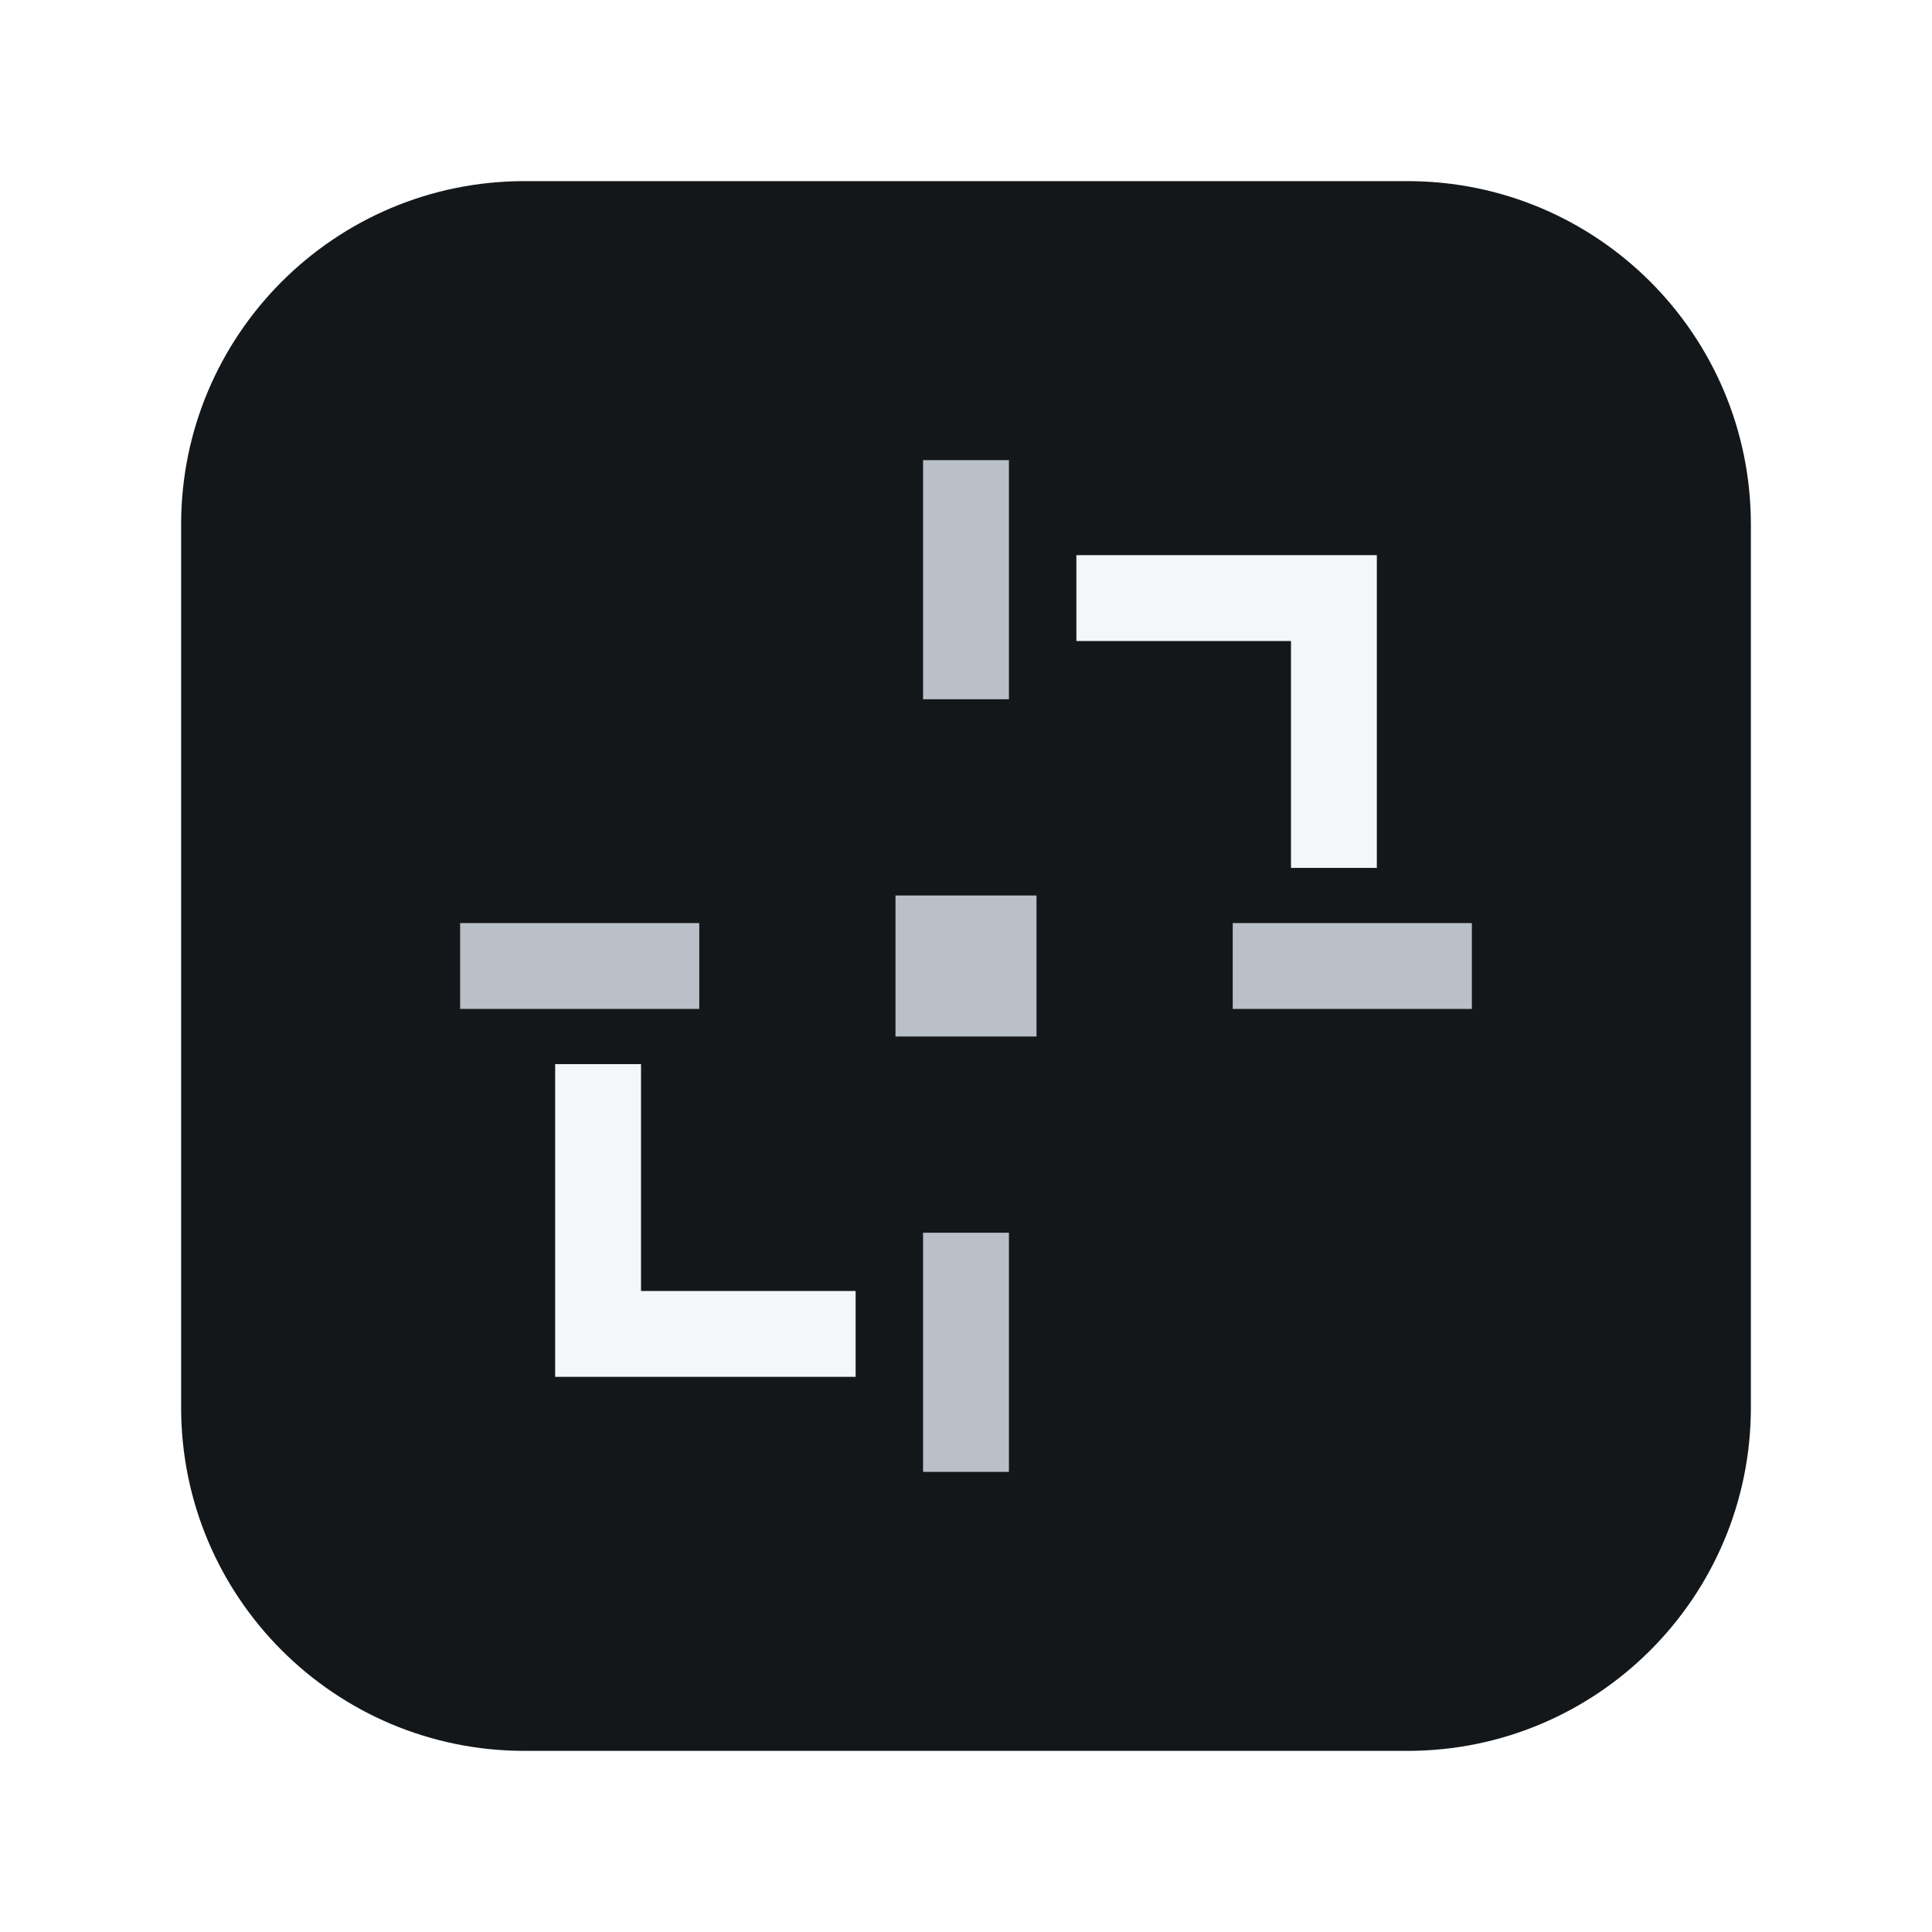
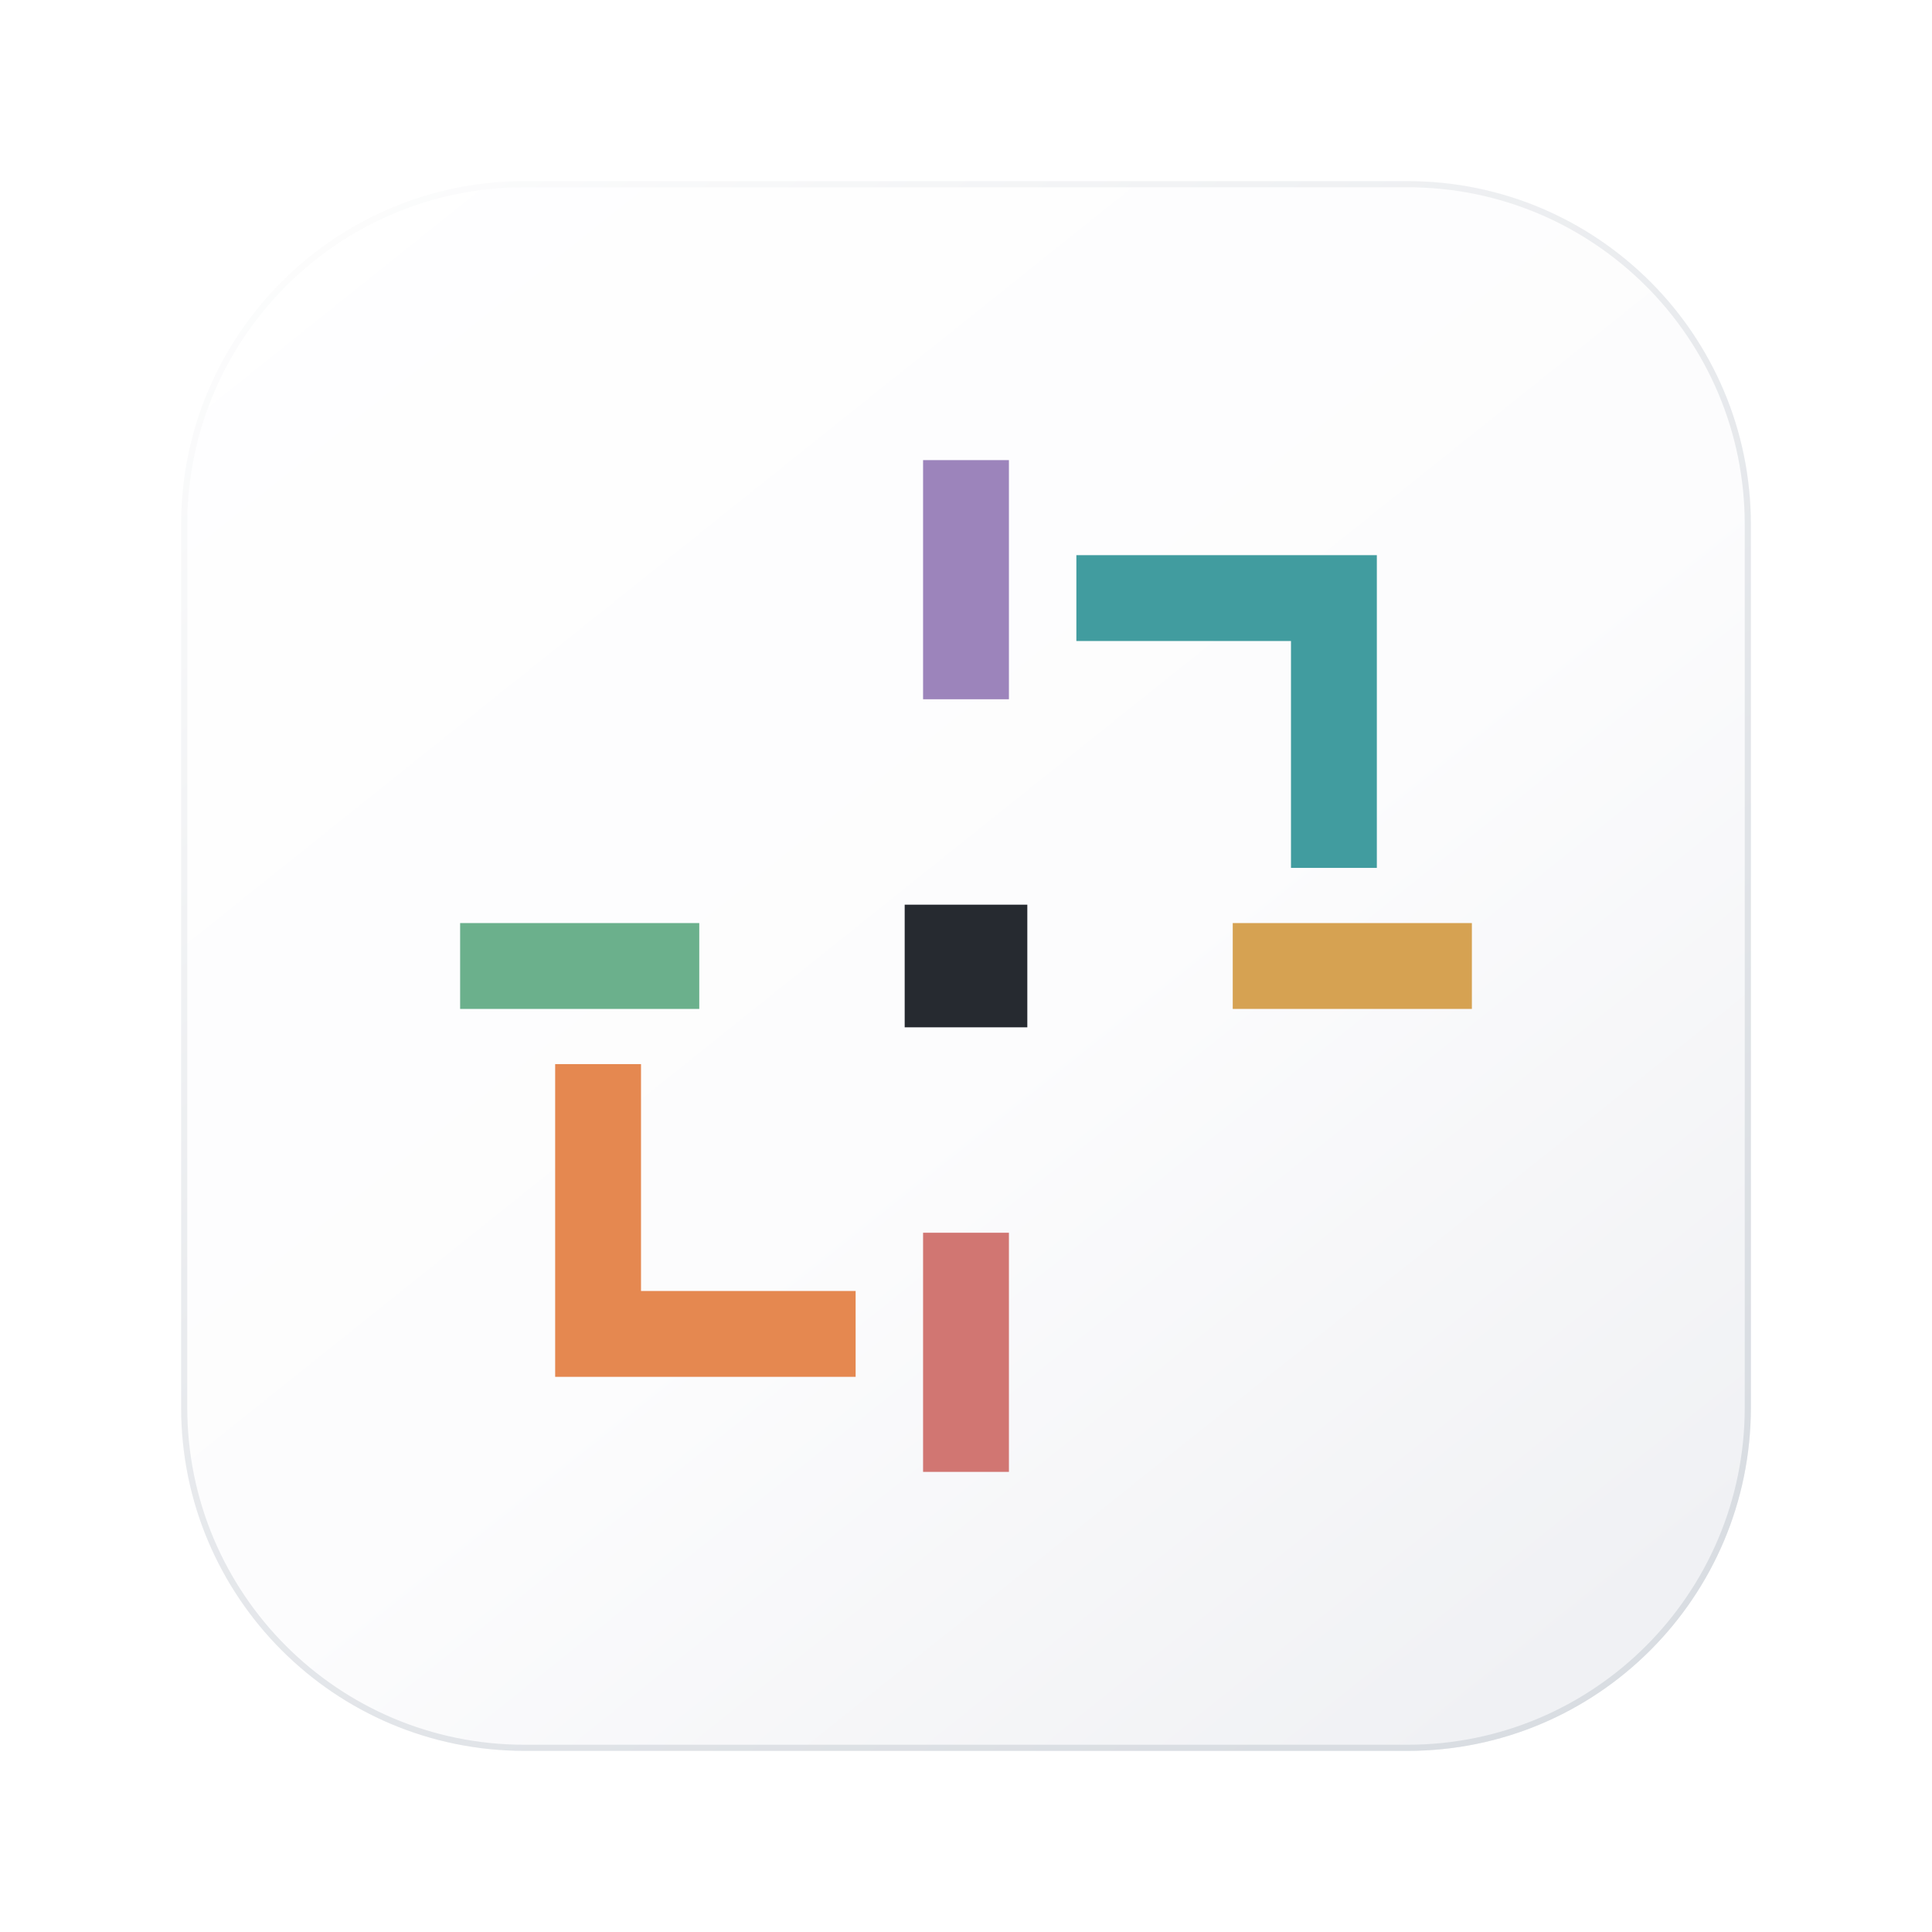
<svg xmlns="http://www.w3.org/2000/svg" viewBox="0 0 512 512" role="img" aria-labelledby="title description">
+   <defs>
+     <linearGradient id="porcelain" x1="0" y1="0" x2=".8" y2="1">
+       <stop stop-color="#FFFFFF" />
+       <stop offset=".6" stop-color="#FCFCFD" />
+       <stop offset="1" stop-color="#F0F1F4" />
+     </linearGradient>
+     <linearGradient id="rim" x1="0" y1="0" x2=".7" y2="1">
+       <stop stop-color="#FFFFFF" />
+       <stop offset=".5" stop-color="#E9EBEE" />
+       <stop offset="1" stop-color="#D9DDE2" />
+     </linearGradient>
+   </defs>
  <g transform="translate(48 48) scale(0.8125)">
-     <rect width="512" height="512" rx="112" fill="#14171A" />
-     <path d="M306 136h70v74M206 376h-70v-74" fill="none" stroke="#F4F6F8" stroke-width="28" stroke-linecap="square" stroke-linejoin="miter" />
-     <path d="M256 105v50M256 357v50M105 256h50M357 256h50" fill="none" stroke="#B9C0C7" stroke-width="28" stroke-linecap="square" />
-     <rect x="233" y="233" width="46" height="46" fill="#B9C0C7" />
+     <rect width="512" height="512" rx="112" fill="url(#porcelain)" />
+     <rect x="1" y="1" width="510" height="510" rx="111" fill="none" stroke="url(#rim)" stroke-width="2" />
+     <g fill="none" stroke-width="28" stroke-linecap="square" stroke-linejoin="miter">
+       <path d="M306 136h70v74" stroke="#419C9F" />
+       <path d="M206 376h-70v-74" stroke="#E58850" />
+       <path d="M256 105v50" stroke="#9C84BB" />
+       <path d="M357 256h50" stroke="#D6A252" />
+       <path d="M256 357v50" stroke="#D17672" />
+       <path d="M105 256h50" stroke="#6BB08C" />
+     </g>
+     <rect x="236" y="236" width="40" height="40" fill="#262A30" />
  </g>
</svg>
